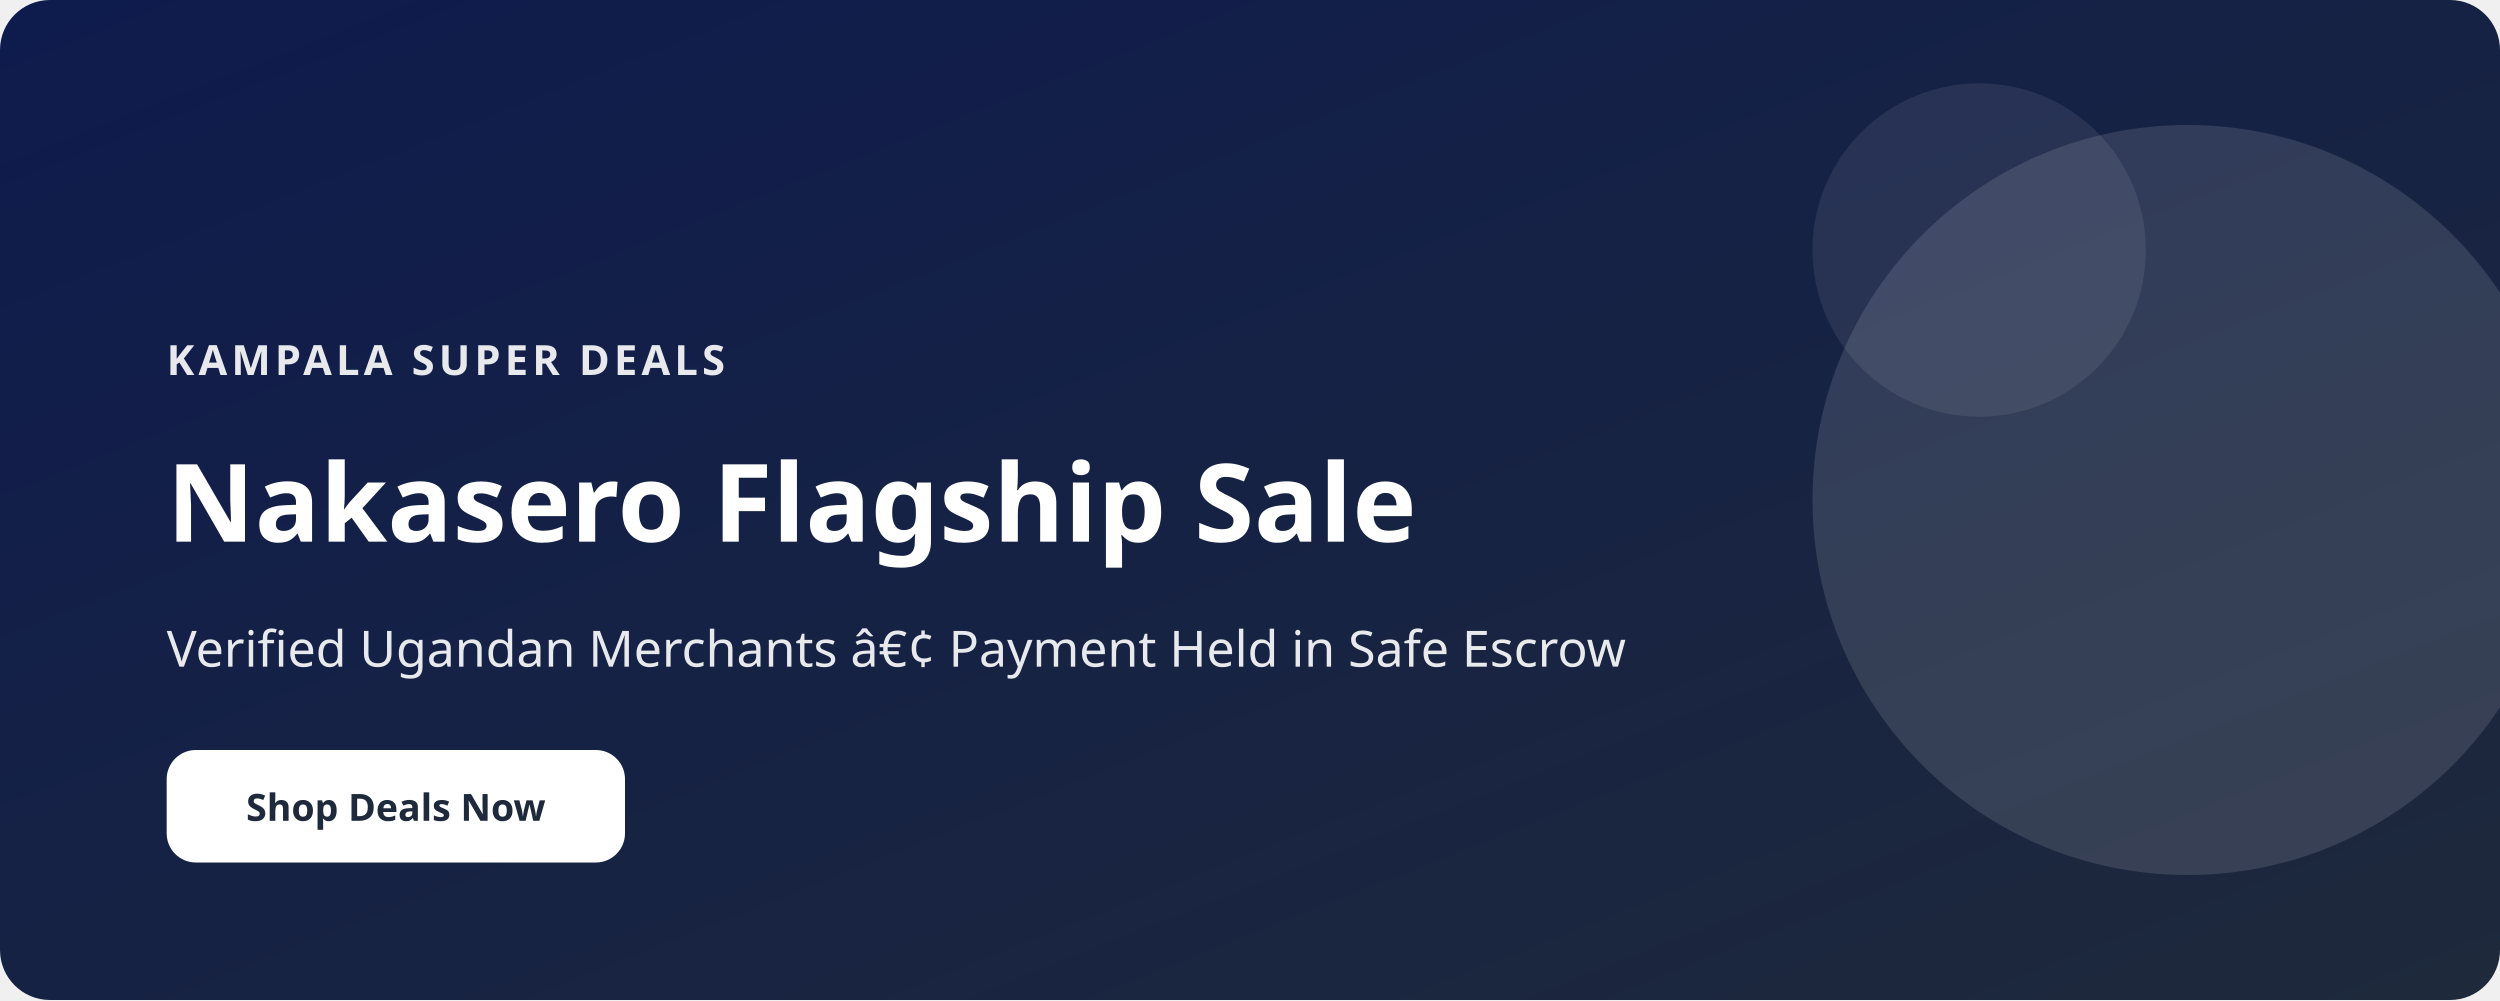
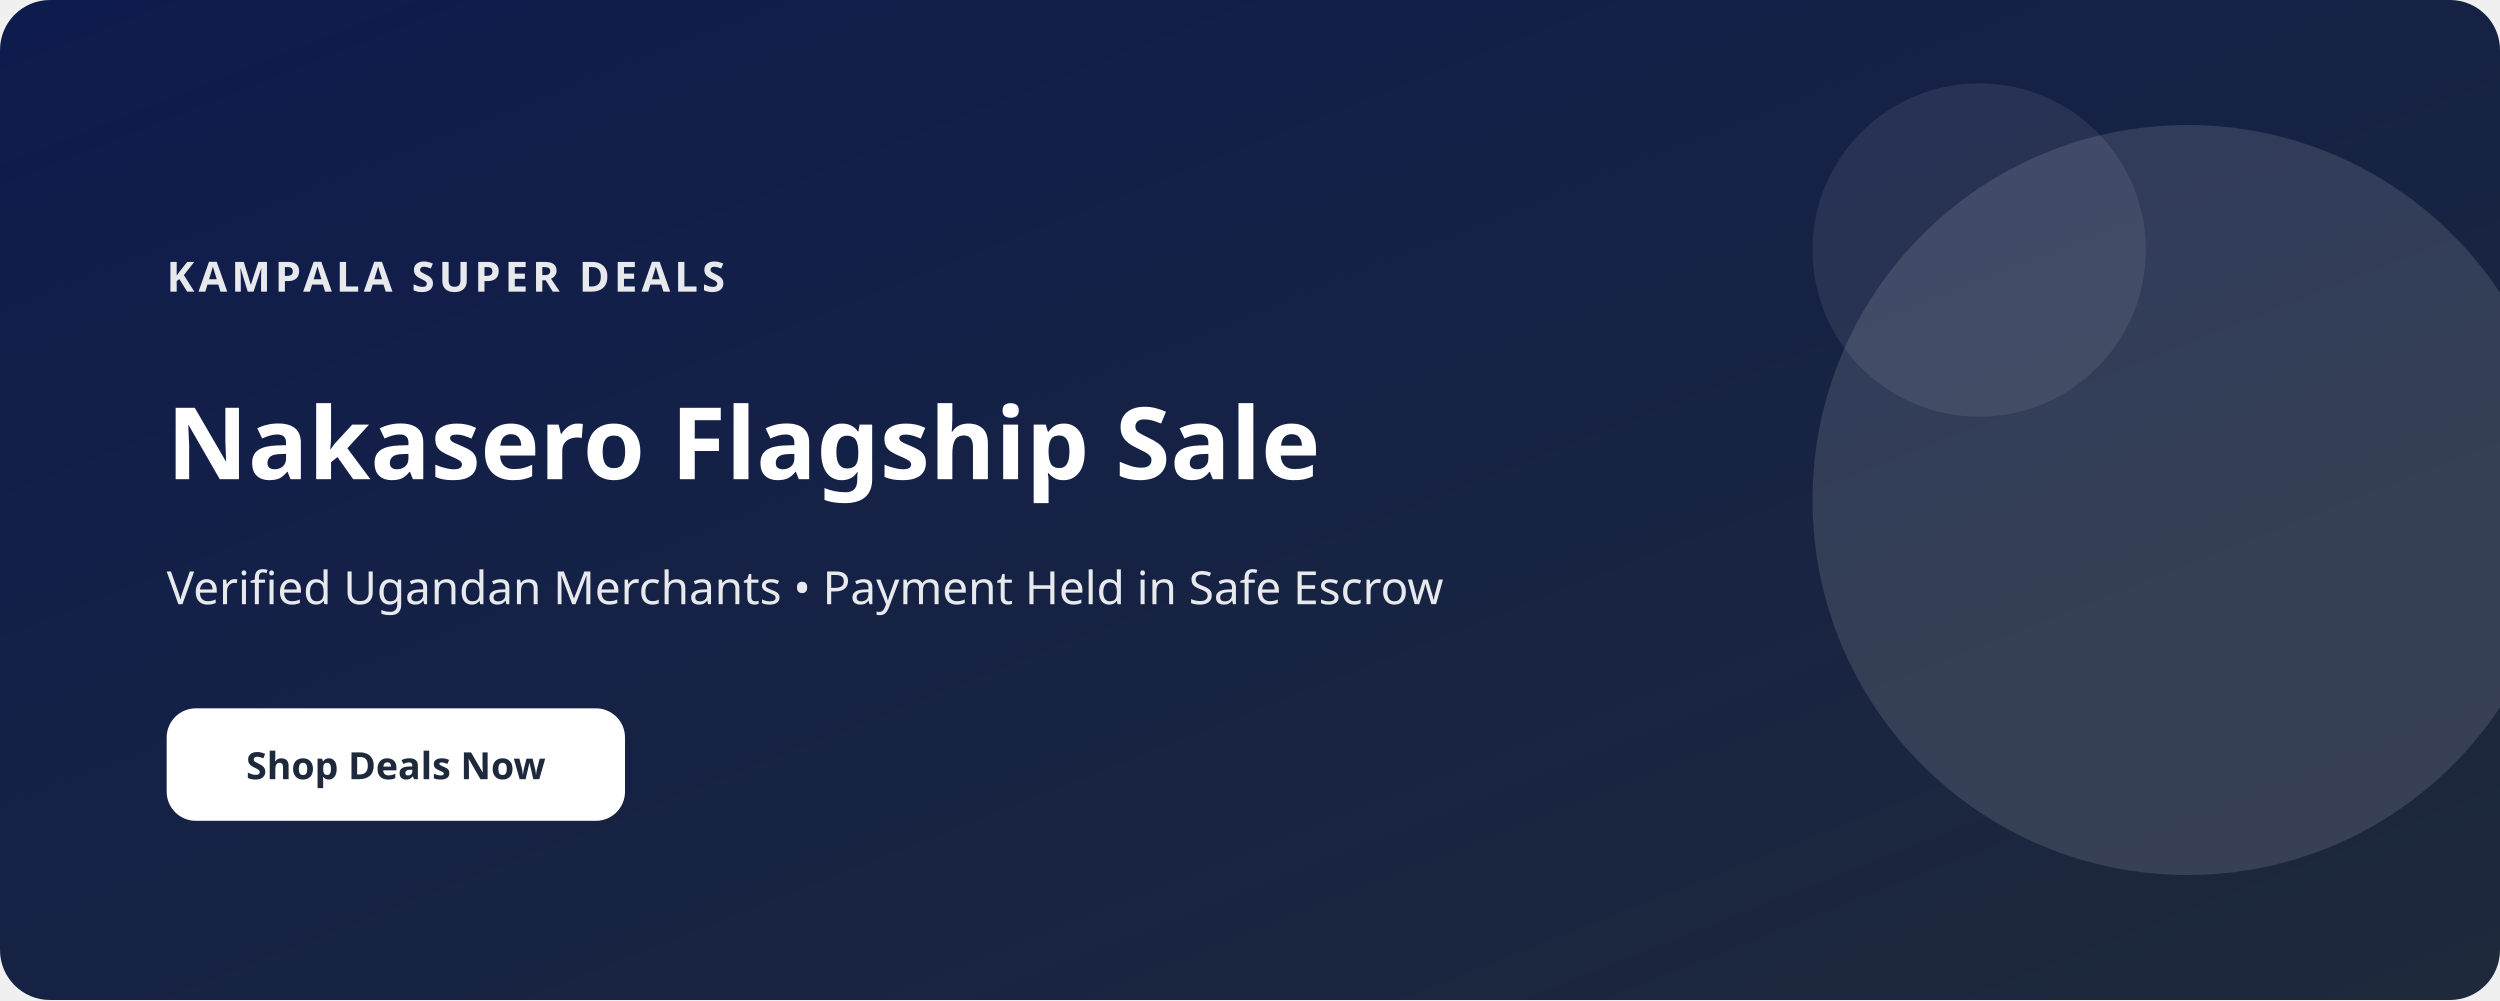
- <svg xmlns="http://www.w3.org/2000/svg" width="1200" height="480" viewBox="0 0 1200 480">
+ <svg xmlns="http://www.w3.org/2000/svg" width="1200" height="480" viewBox="0 0 1200 480" preserveAspectRatio="xMidYMid meet">
  <defs>
-     <linearGradient id="bgrad" x1="0%" y1="0%" x2="100%" y2="100%">
+     <linearGradient id="bgrad_Nakasero_Flagship_Sale" x1="0%" y1="0%" x2="100%" y2="100%">
      <stop offset="0%" stop-color="#0E1B4D" />
      <stop offset="100%" stop-color="#1E293B" />
    </linearGradient>
  </defs>
-   <rect width="1200" height="480" fill="url(#bgrad)" rx="24" />
+   <rect width="1200" height="480" fill="url(#bgrad_Nakasero_Flagship_Sale)" rx="24" />
  <circle cx="1050" cy="240" r="180" fill="#ffffff" fill-opacity="0.12" />
  <circle cx="950" cy="120" r="80" fill="#ffffff" fill-opacity="0.08" />
-   <text x="80" y="180" font-family="'Plus Jakarta Sans', sans-serif" font-size="20" font-weight="800" fill="#ffffff" fill-opacity="0.9" letter-spacing="2">KAMPALA SUPER DEALS</text>
-   <text x="80" y="260" font-family="'Plus Jakarta Sans', sans-serif" font-size="52" font-weight="800" fill="#ffffff">Nakasero Flagship Sale</text>
-   <text x="80" y="320" font-family="'Plus Jakarta Sans', sans-serif" font-size="24" font-weight="500" fill="#ffffff" fill-opacity="0.9">Verified Ugandan Merchants â€¢ Payment Held in Safe Escrow</text>
-   <rect x="80" y="360" width="220" height="54" rx="14" fill="#ffffff" />
-   <text x="190" y="394" font-family="'Plus Jakarta Sans', sans-serif" font-size="18" font-weight="700" fill="#1E293B" text-anchor="middle">Shop Deals Now</text>
+   <text x="80" y="140" font-family="'Plus Jakarta Sans', sans-serif" font-size="20" font-weight="800" fill="#ffffff" fill-opacity="0.9" letter-spacing="2">KAMPALA SUPER DEALS</text>
+   <text x="80" y="230" font-family="'Plus Jakarta Sans', sans-serif" font-size="48" font-weight="800" fill="#ffffff">Nakasero Flagship Sale</text>
+   <text x="80" y="290" font-family="'Plus Jakarta Sans', sans-serif" font-size="22" font-weight="500" fill="#ffffff" fill-opacity="0.9">Verified Ugandan Merchants • Payment Held in Safe Escrow</text>
+   <rect x="80" y="340" width="220" height="54" rx="14" fill="#ffffff" />
+   <text x="190" y="374" font-family="'Plus Jakarta Sans', sans-serif" font-size="18" font-weight="700" fill="#1E293B" text-anchor="middle">Shop Deals Now</text>
</svg>
